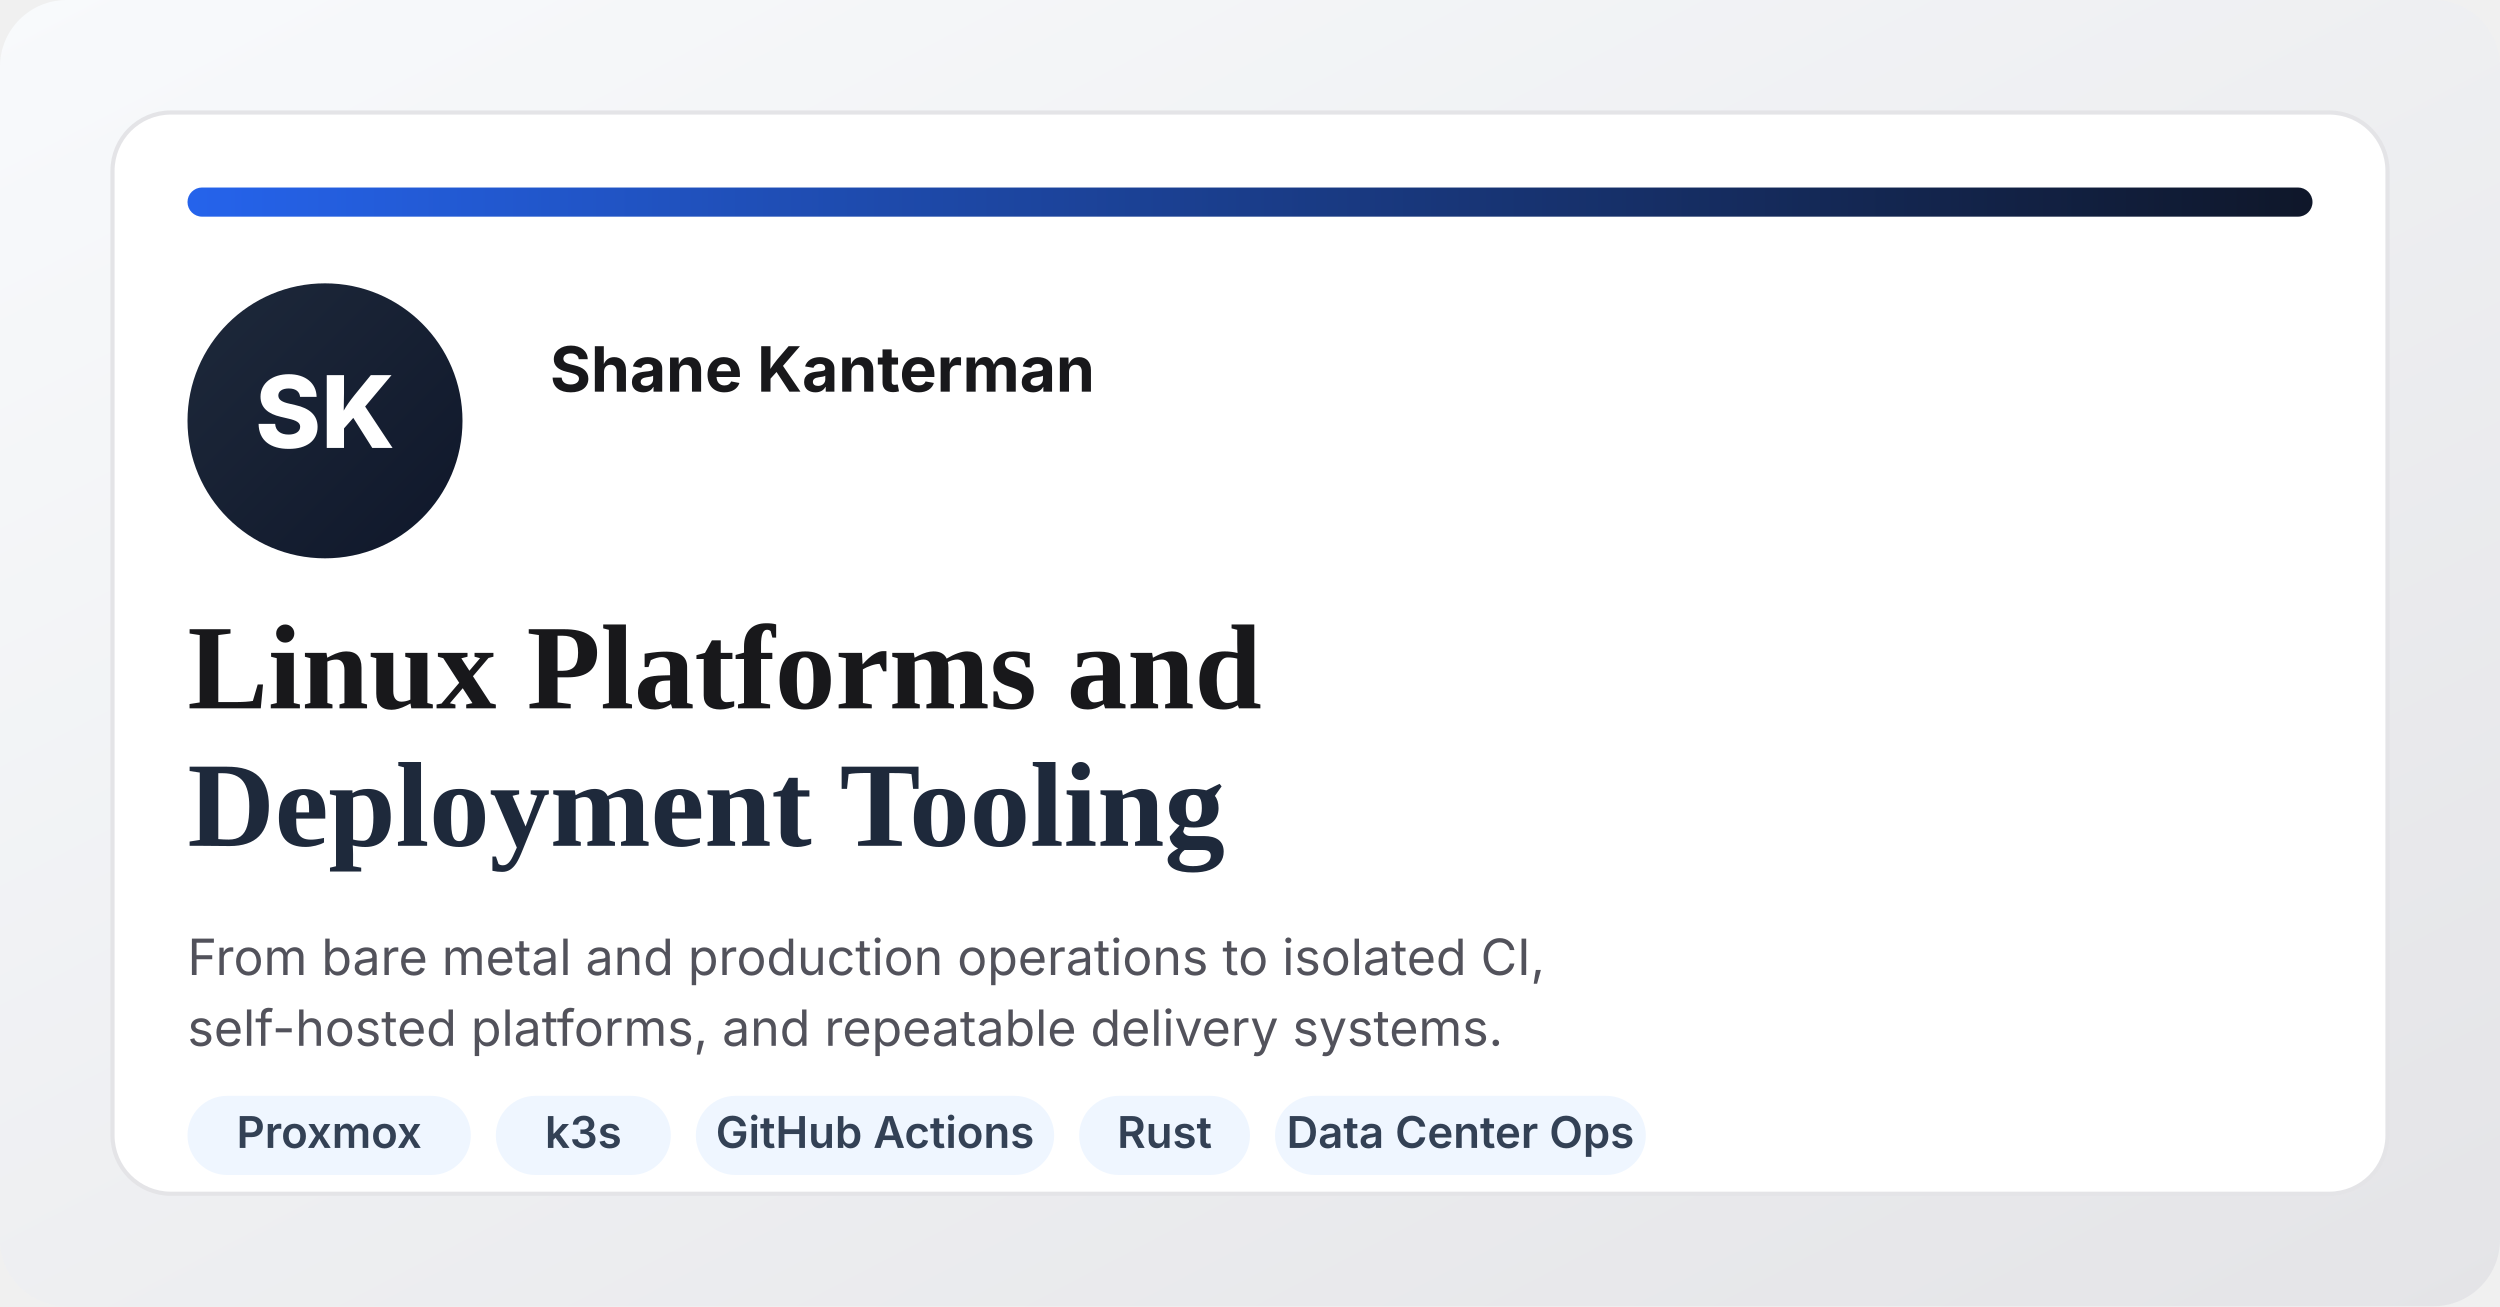
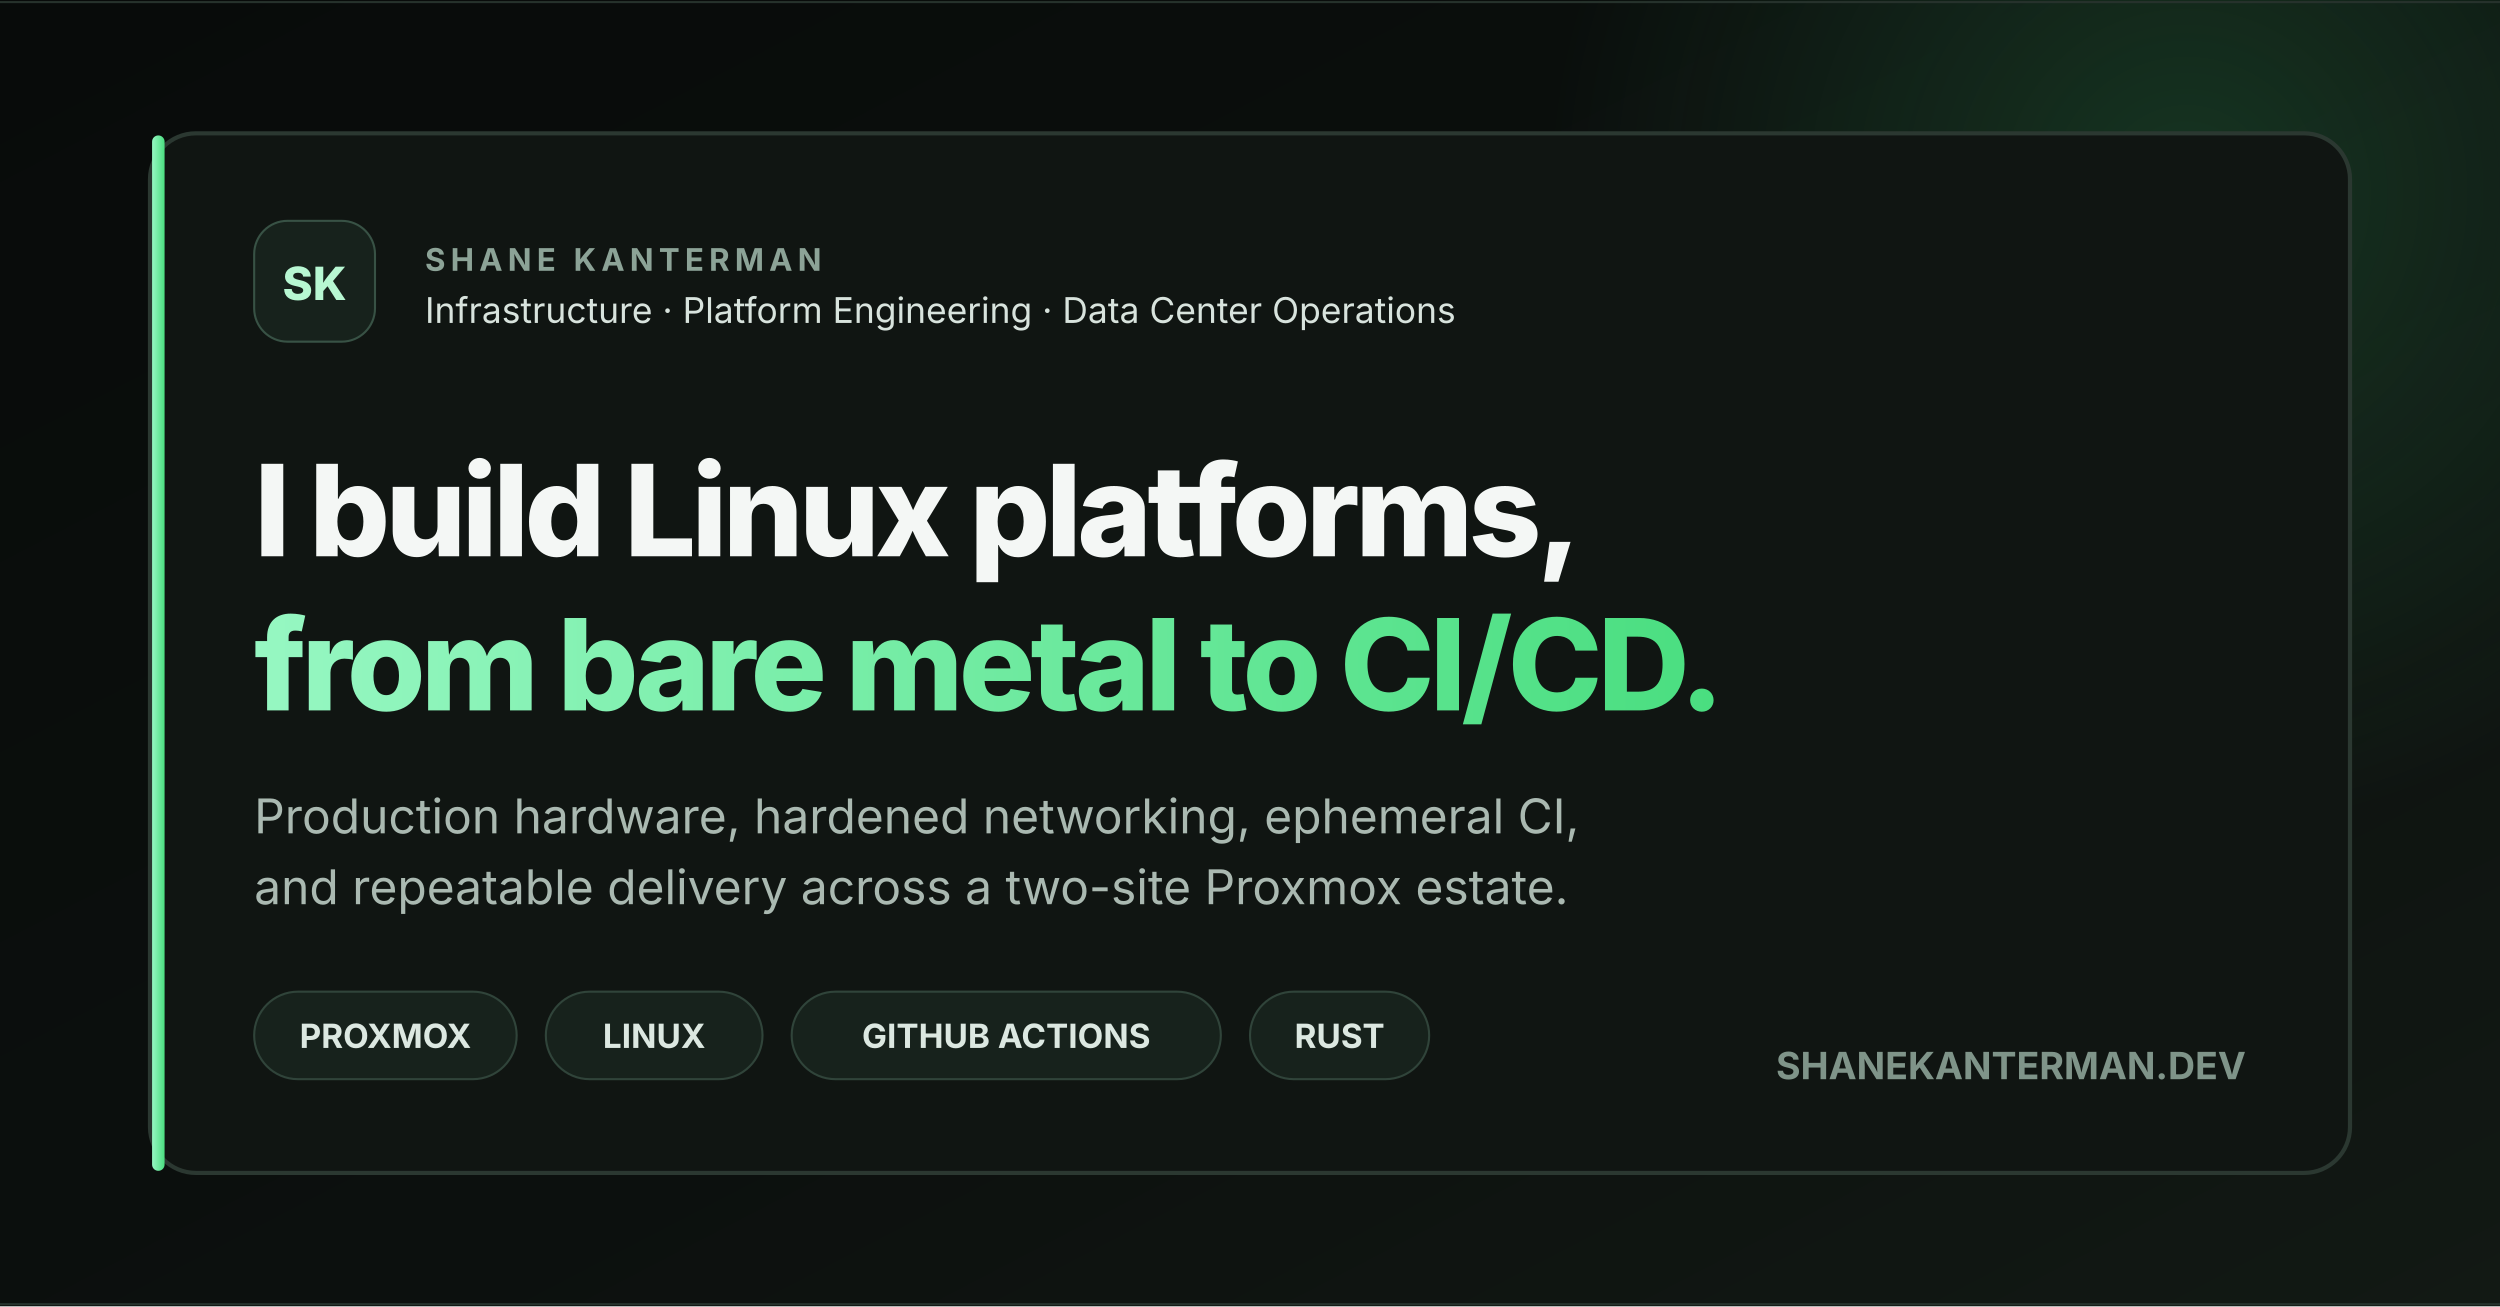
<svg xmlns="http://www.w3.org/2000/svg" width="1200" height="627" viewBox="0 0 1200 627" role="img" aria-labelledby="title desc">
  <defs>
    <linearGradient id="bg" x1="0" y1="0" x2="1" y2="1">
-       <stop offset="0%" stop-color="#f8fafc" />
-       <stop offset="100%" stop-color="#e4e4e7" />
-     </linearGradient>
-     <linearGradient id="panel" x1="0" y1="0" x2="1" y2="1">
-       <stop offset="0%" stop-color="#1e293b" />
-       <stop offset="100%" stop-color="#0f172a" />
+       <stop offset="0%" stop-color="#080b0a" />
+       <stop offset="58%" stop-color="#0c100e" />
+       <stop offset="100%" stop-color="#121914" />
    </linearGradient>
    <linearGradient id="accent" x1="0" y1="0" x2="1" y2="0">
-       <stop offset="0%" stop-color="#2563eb" />
-       <stop offset="100%" stop-color="#0f172a" />
+       <stop offset="0%" stop-color="#96f7c2" />
+       <stop offset="100%" stop-color="#4ade80" />
    </linearGradient>
+     <radialGradient id="glow" cx="50%" cy="50%" r="50%">
+       <stop offset="0%" stop-color="#4ade80" stop-opacity=".18" />
+       <stop offset="100%" stop-color="#4ade80" stop-opacity="0" />
+     </radialGradient>
  </defs>
-   <rect width="1200" height="627" rx="32" fill="url(#bg)" />
-   <rect x="54" y="54" width="1092" height="519" rx="28" fill="#ffffff" stroke="#e4e4e7" stroke-width="2" />
-   <rect x="90" y="90" width="1020" height="14" rx="7" fill="url(#accent)" />
-   <rect x="90" y="136" width="132" height="132" rx="66" fill="url(#panel)" />
-   <text x="156" y="215" text-anchor="middle" font-family="Inter, Arial, sans-serif" font-size="48" font-weight="800" fill="#ffffff">SK</text>
-   <text x="264" y="188" font-family="Inter, Arial, sans-serif" font-size="30" font-weight="700" fill="#18181b">Shane Kanterman</text>
-   <text x="90" y="340" font-family="Georgia, Times New Roman, serif" font-size="58" font-weight="700" fill="#18181b">Linux Platforms and</text>
-   <text x="90" y="406" font-family="Georgia, Times New Roman, serif" font-size="58" font-weight="700" fill="#1e293b">Deployment Tooling</text>
-   <text x="90" y="468" font-family="Inter, Arial, sans-serif" font-size="24" fill="#52525b">
-     <tspan x="90">From bare metal and production operations to isolated CI,</tspan>
-     <tspan x="90" dy="34">self-hosted platforms, and repeatable delivery systems.</tspan>
-   </text>
-   <g font-family="Inter, Arial, sans-serif" font-size="21" font-weight="600" fill="#334155">
-     <rect x="90" y="526" width="136" height="38" rx="19" fill="#eff6ff" />
-     <text x="158" y="551" text-anchor="middle">Proxmox</text>
-     <rect x="238" y="526" width="84" height="38" rx="19" fill="#eff6ff" />
-     <text x="280" y="551" text-anchor="middle">k3s</text>
-     <rect x="334" y="526" width="172" height="38" rx="19" fill="#eff6ff" />
-     <text x="420" y="551" text-anchor="middle">GitHub Actions</text>
-     <rect x="518" y="526" width="82" height="38" rx="19" fill="#eff6ff" />
-     <text x="559" y="551" text-anchor="middle">Rust</text>
-     <rect x="612" y="526" width="178" height="38" rx="19" fill="#eff6ff" />
-     <text x="701" y="551" text-anchor="middle">Data Center Ops</text>
+   <rect width="1200" height="627" fill="url(#bg)" />
+   <circle cx="1050" cy="92" r="310" fill="url(#glow)" />
+   <path d="M0 1H1200M0 626H1200" stroke="#26322c" />
+   <g transform="translate(72 64)">
+     <rect width="1056" height="499" rx="22" fill="#101512" stroke="#2b3831" stroke-width="2" />
+     <rect x="1" y="1" width="6" height="497" rx="3" fill="url(#accent)" />
+     <g transform="translate(50 42)">
+       <rect width="58" height="58" rx="16" fill="#17221c" stroke="#385245" />
+       <text x="29" y="38" text-anchor="middle" font-family="Inter, Arial, sans-serif" font-size="22" font-weight="800" fill="#b7f7d2">SK</text>
+       <text x="82" y="24" font-family="Inter, Arial, sans-serif" font-size="15" font-weight="700" letter-spacing="2.5" fill="#8ca397">SHANE KANTERMAN</text>
+       <text x="82" y="49" font-family="Inter, Arial, sans-serif" font-size="17" fill="#d8e3dd">Infrastructure · Platform Engineering · Data Center Operations</text>
+     </g>
+     <text x="50" y="203" font-family="Inter, Arial, sans-serif" font-size="61" font-weight="800" letter-spacing="-2.2" fill="#f4f7f5">I build Linux platforms,</text>
+     <text x="50" y="277" font-family="Inter, Arial, sans-serif" font-size="61" font-weight="800" letter-spacing="-2.2" fill="url(#accent)">from bare metal to CI/CD.</text>
+     <text x="50" y="336" font-family="Inter, Arial, sans-serif" font-size="23" fill="#aab9b1">Production hardware, hardened networking, ephemeral CI,</text>
+     <text x="50" y="370" font-family="Inter, Arial, sans-serif" font-size="23" fill="#aab9b1">and repeatable delivery across a two-site Proxmox estate.</text>
+     <g transform="translate(50 412)" font-family="Inter, Arial, sans-serif" font-size="16" font-weight="700">
+       <rect width="126" height="42" rx="21" fill="#17221c" stroke="#30443a" />
+       <text x="63" y="27" text-anchor="middle" fill="#dce8e1">PROXMOX</text>
+       <rect x="140" width="104" height="42" rx="21" fill="#17221c" stroke="#30443a" />
+       <text x="192" y="27" text-anchor="middle" fill="#dce8e1">LINUX</text>
+       <rect x="258" width="206" height="42" rx="21" fill="#17221c" stroke="#30443a" />
+       <text x="361" y="27" text-anchor="middle" fill="#dce8e1">GITHUB ACTIONS</text>
+       <rect x="478" width="86" height="42" rx="21" fill="#17221c" stroke="#30443a" />
+       <text x="521" y="27" text-anchor="middle" fill="#dce8e1">RUST</text>
+     </g>
+     <text x="1006" y="454" text-anchor="end" font-family="Inter, Arial, sans-serif" font-size="18" font-weight="700" fill="#7f9489">SHANEKANTERMAN.DEV</text>
  </g>
</svg>
